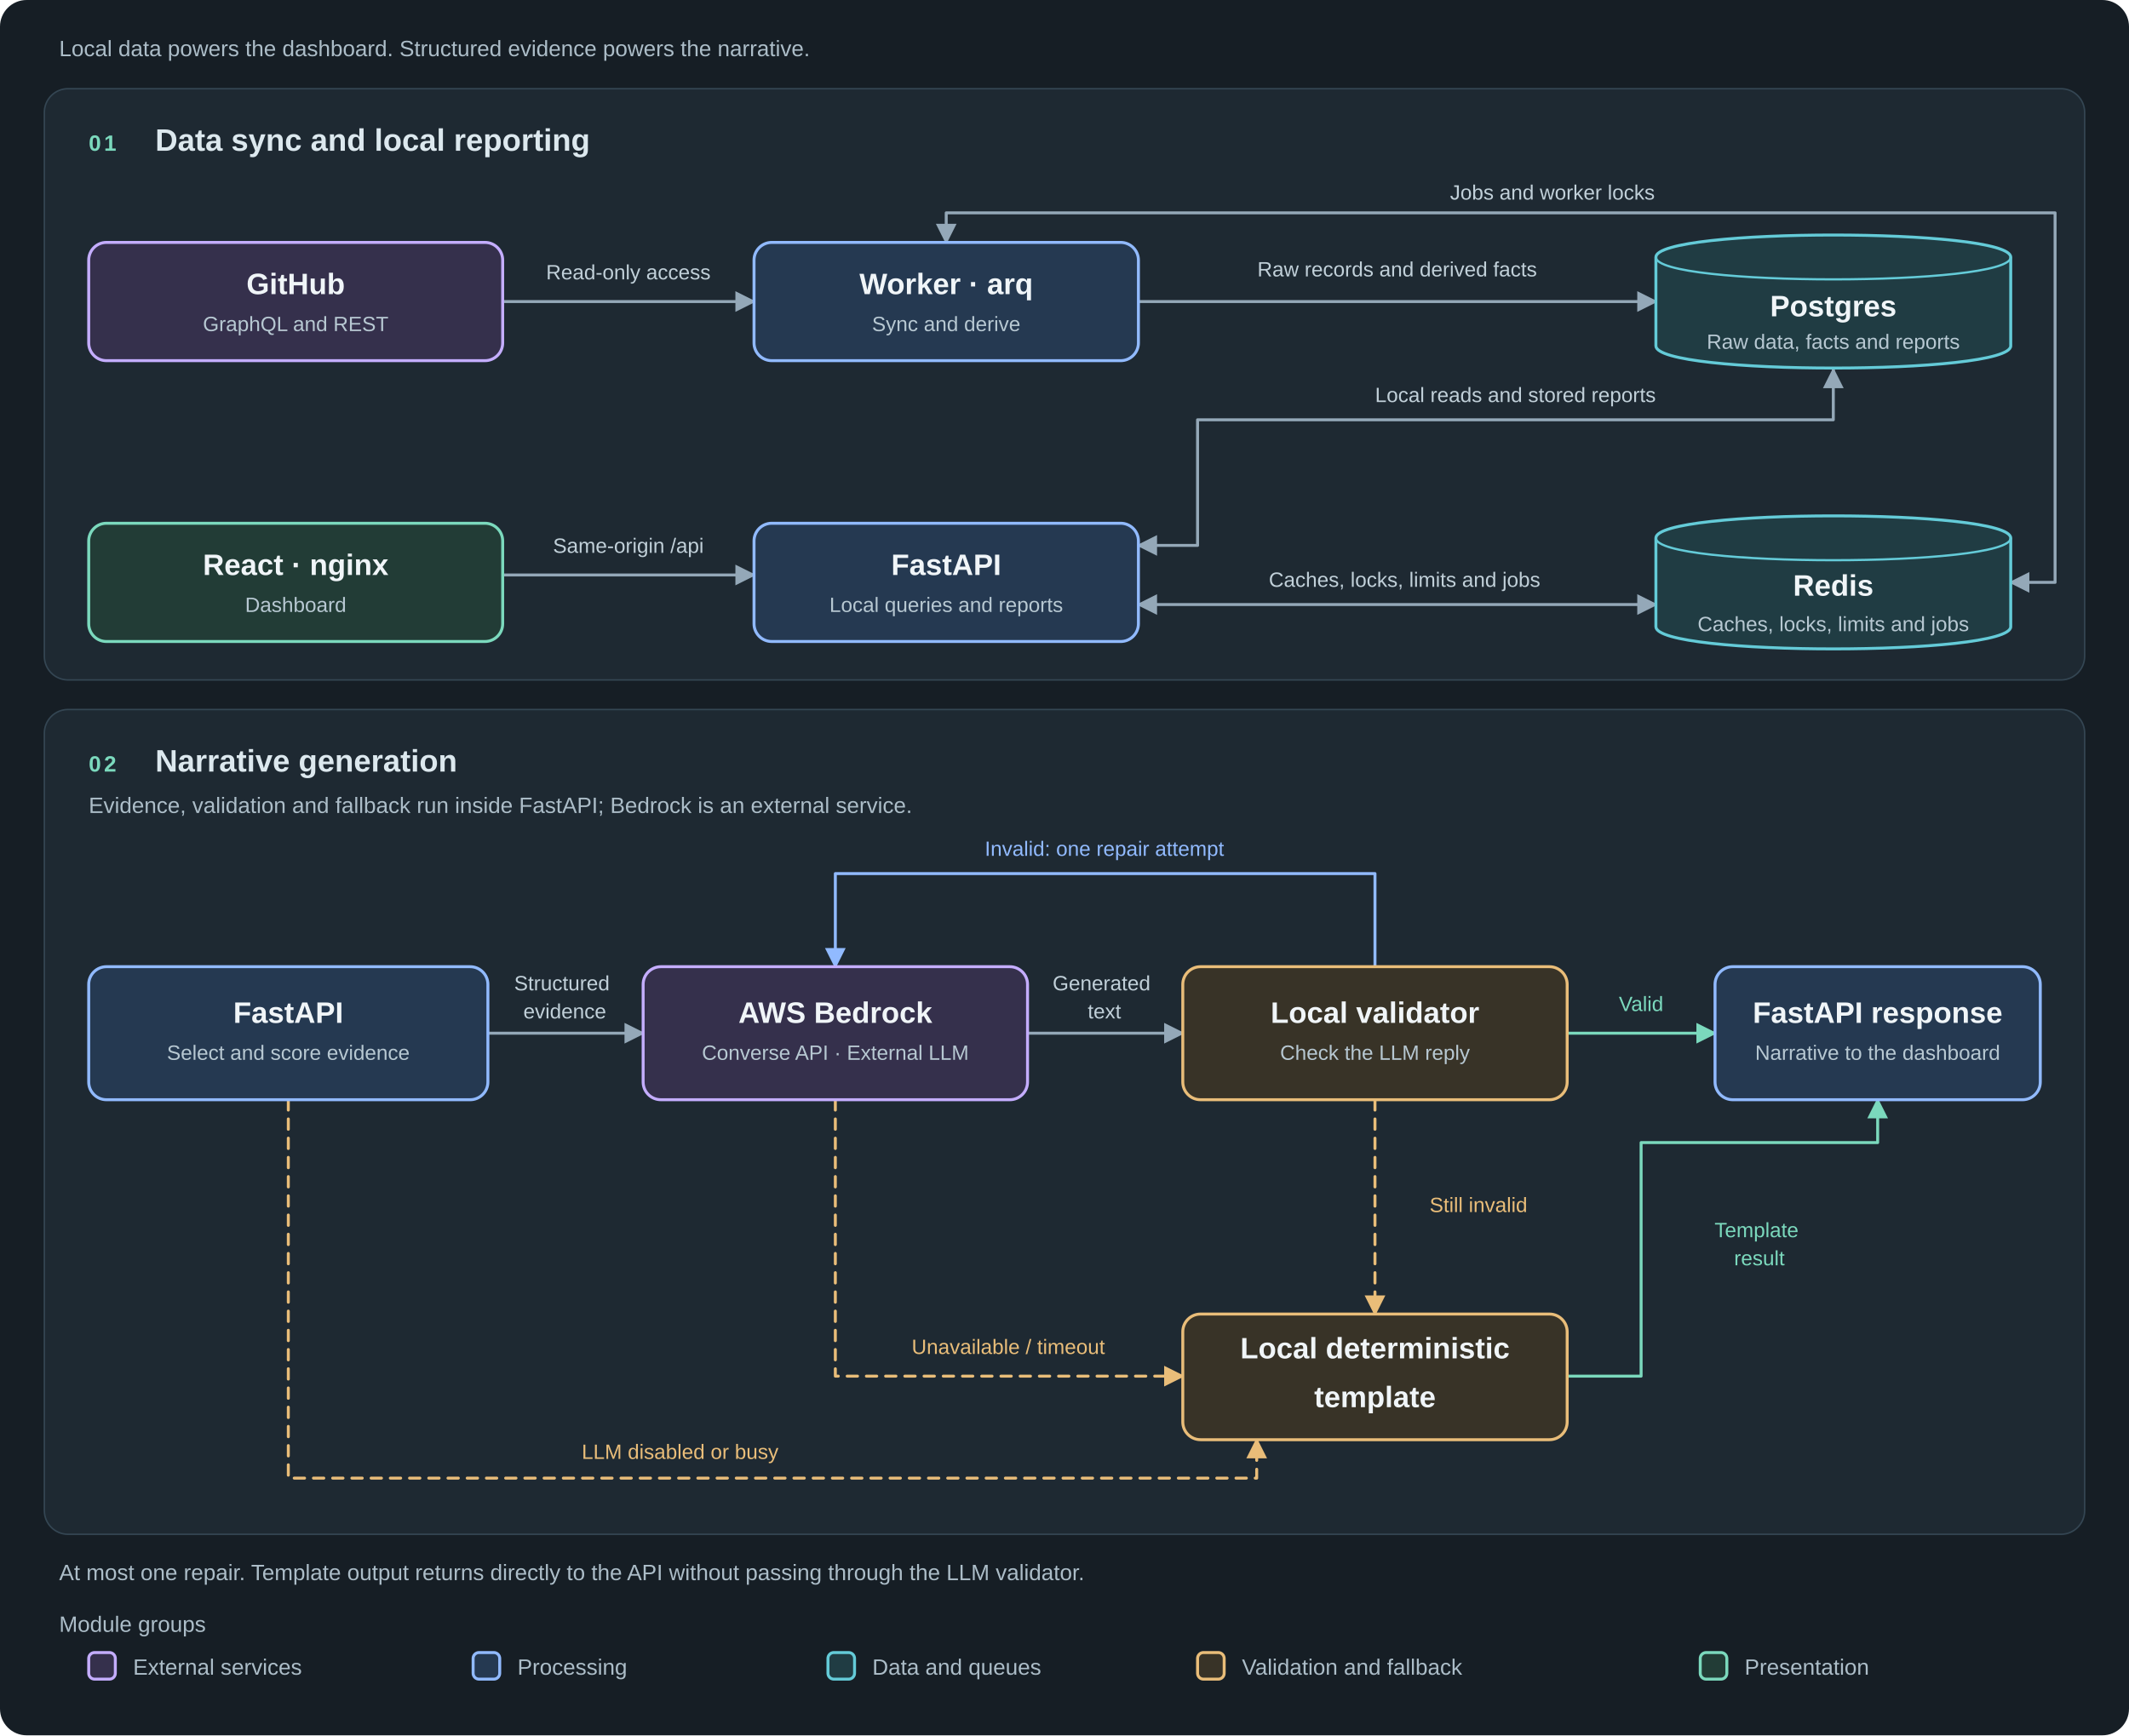
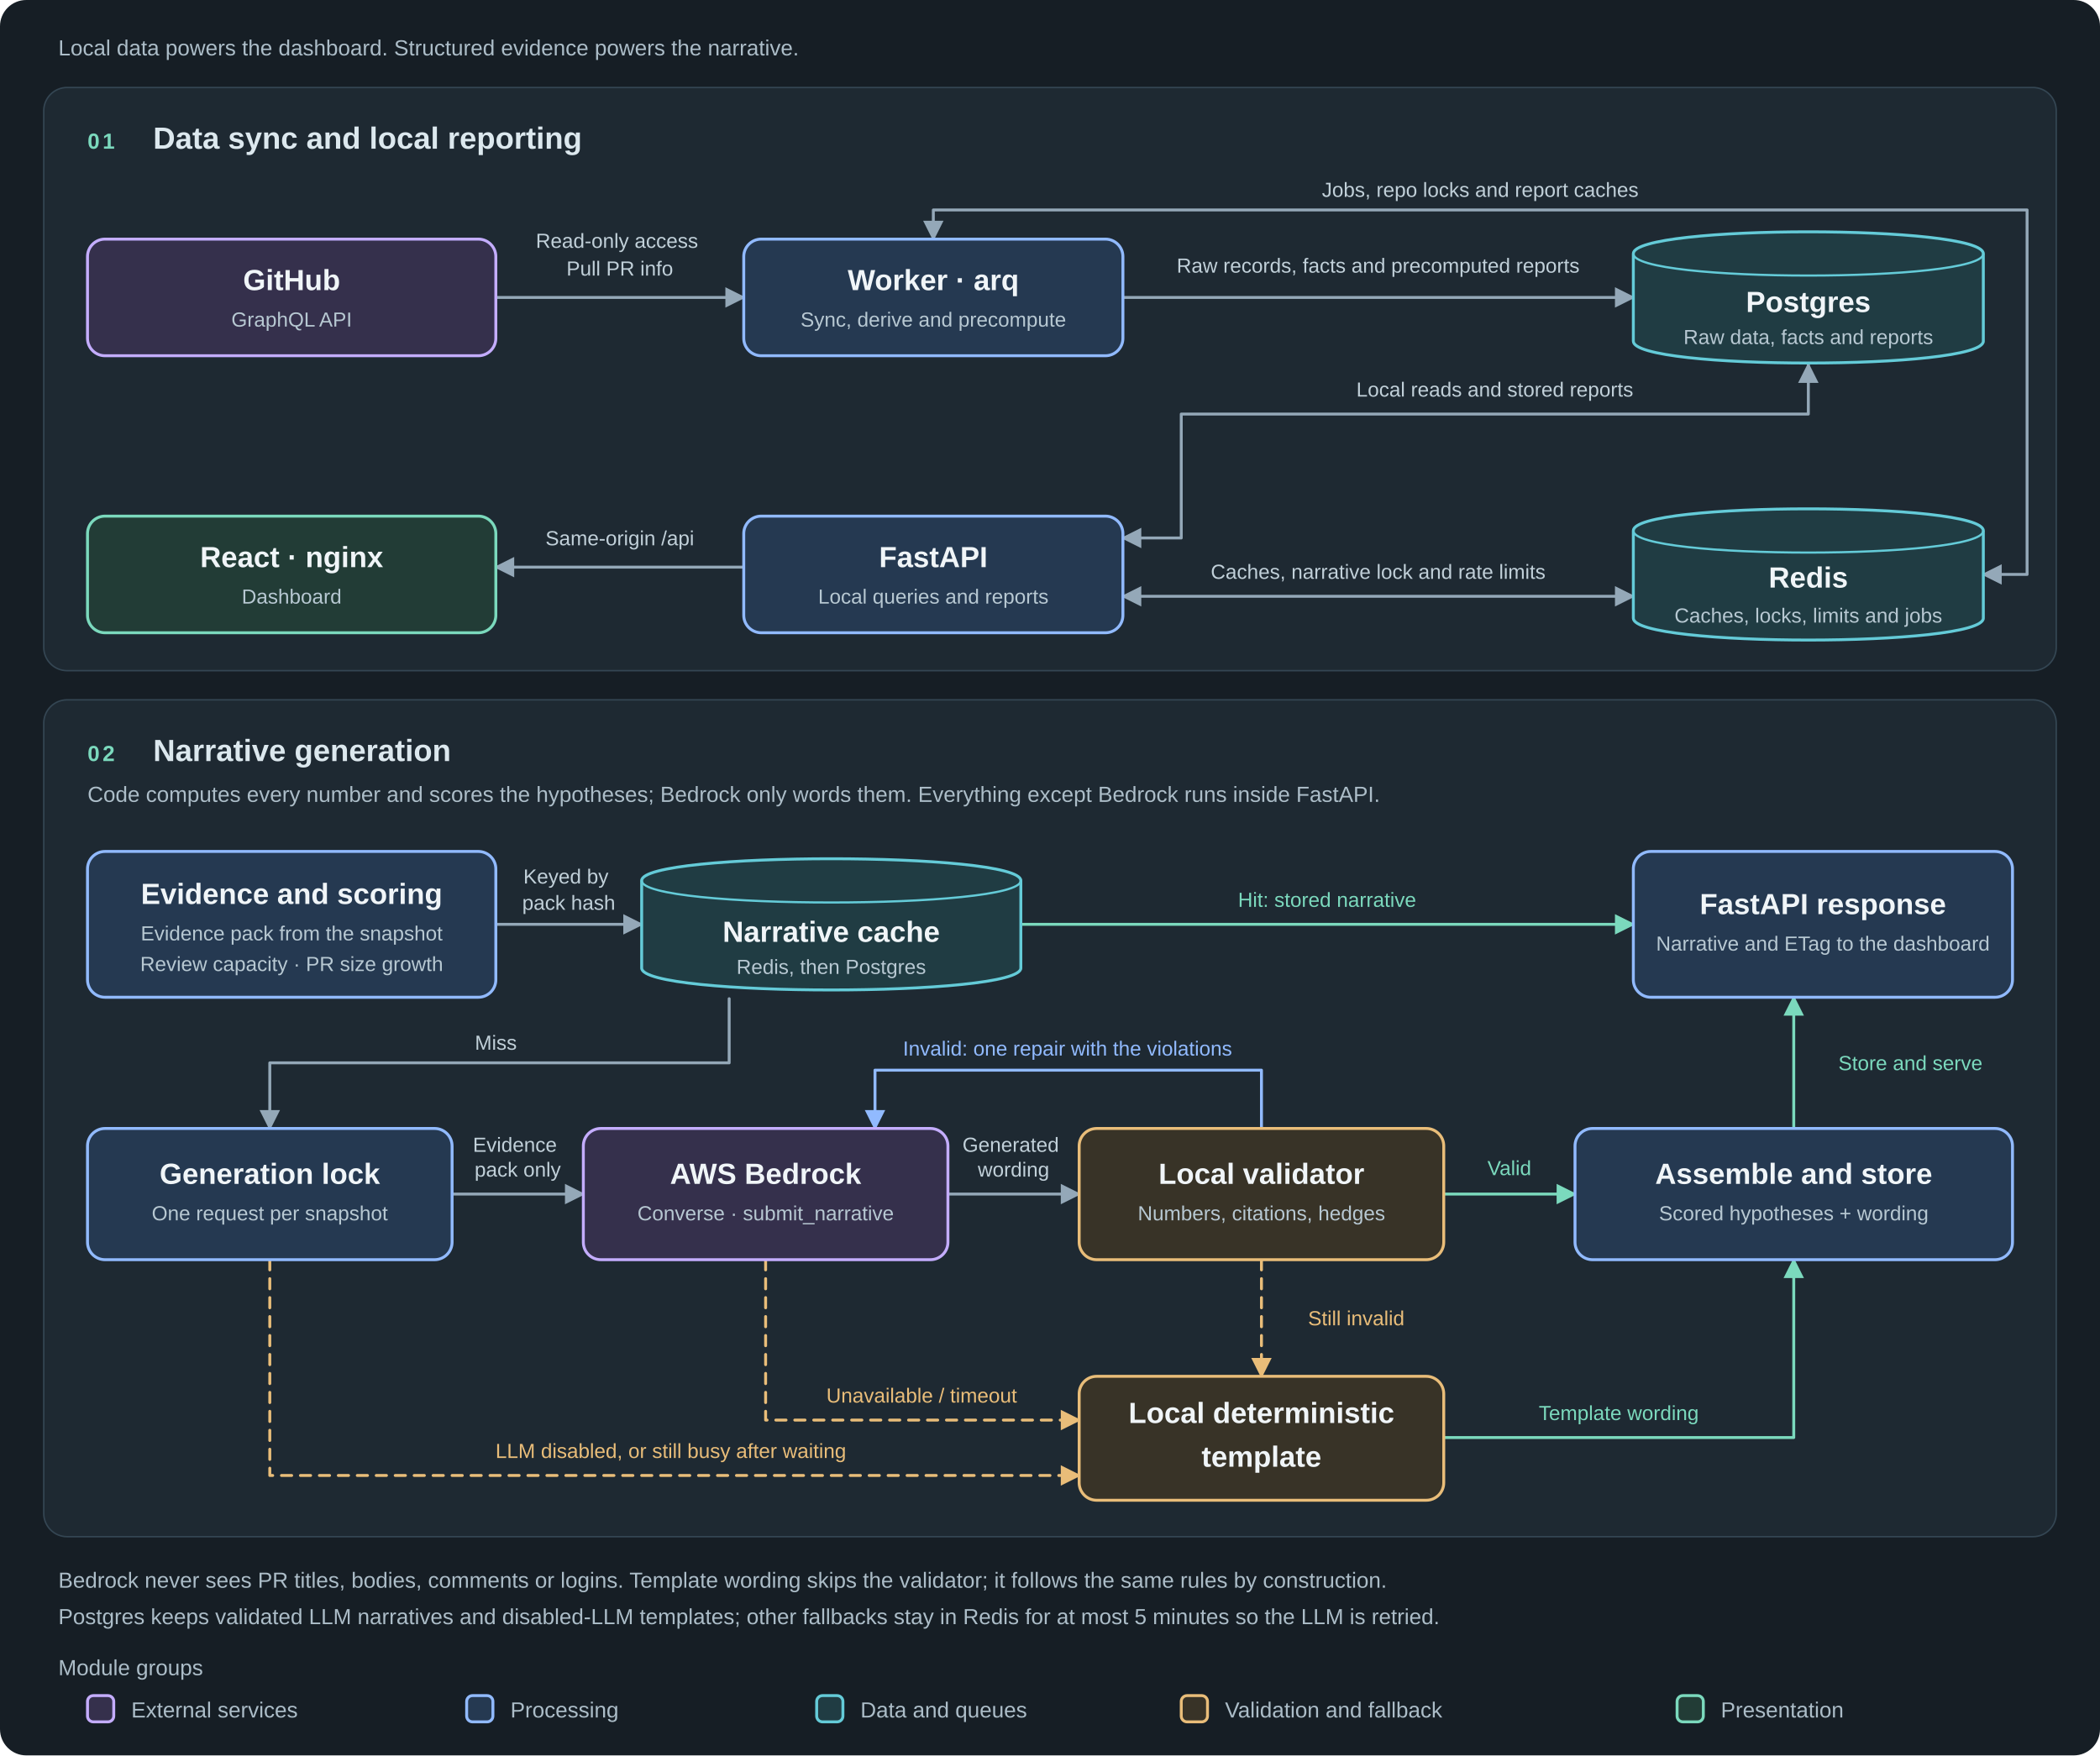
- <svg xmlns="http://www.w3.org/2000/svg" width="1440" height="1174" viewBox="0 46 1440 1174" role="img" aria-labelledby="title description">
+ <svg xmlns="http://www.w3.org/2000/svg" width="1440" height="1204" viewBox="0 46 1440 1204" role="img" aria-labelledby="title description">
  <defs>
    <marker id="arrow" viewBox="0 0 10 10" refX="9" refY="5" markerWidth="7" markerHeight="7" orient="auto-start-reverse">
      <path d="M 0 0 L 10 5 L 0 10 Z" fill="#94a8b8" />
    </marker>
    <marker id="success-arrow" viewBox="0 0 10 10" refX="9" refY="5" markerWidth="7" markerHeight="7" orient="auto-start-reverse">
      <path d="M 0 0 L 10 5 L 0 10 Z" fill="#7bd9bd" />
    </marker>
    <marker id="repair-arrow" viewBox="0 0 10 10" refX="9" refY="5" markerWidth="7" markerHeight="7" orient="auto-start-reverse">
      <path d="M 0 0 L 10 5 L 0 10 Z" fill="#91baff" />
    </marker>
    <marker id="fallback-arrow" viewBox="0 0 10 10" refX="9" refY="5" markerWidth="7" markerHeight="7" orient="auto-start-reverse">
      <path d="M 0 0 L 10 5 L 0 10 Z" fill="#e9bd79" />
    </marker>
    <style>
      text { font-family: "Segoe UI", Arial, sans-serif; }
      .section { fill: #dce8ee; font-size: 21px; font-weight: 600; }
      .number { fill: #7bd9bd; font-size: 15px; font-weight: 700; letter-spacing: 2px; }
      .muted { fill: #acbdc8; font-size: 15px; }
      .node { fill: #26333e; stroke: #587080; stroke-width: 1.5; }
      .external { fill: #35304c; stroke: #c4adff; stroke-width: 2; }
      .processing { fill: #253951; stroke: #91baff; stroke-width: 2; }
      .storage { fill: #203c43; stroke: #64cbd8; stroke-width: 2; }
      .storage-rim { fill: none; stroke: #64cbd8; stroke-width: 1.5; }
      .presentation { fill: #223c36; stroke: #7bd9bd; stroke-width: 2; }
      .validation-fallback { fill: #383327; stroke: #e9bd79; stroke-width: 2; }
      .node-title { fill: #f0f5f8; font-size: 20px; font-weight: 600; text-anchor: middle; }
      .node-detail { fill: #b7c8d2; font-size: 14px; text-anchor: middle; }
      .edge { fill: none; stroke: #94a8b8; stroke-width: 2; stroke-linejoin: round; stroke-linecap: round; marker-end: url(#arrow); }
      .both { marker-start: url(#arrow); }
      .success { stroke: #7bd9bd; marker-end: url(#success-arrow); }
      .repair { stroke: #91baff; marker-end: url(#repair-arrow); }
      .fallback { stroke: #e9bd79; stroke-dasharray: 7 6; marker-end: url(#fallback-arrow); }
      .label { fill: #c1d0d9; font-size: 14px; text-anchor: middle; }
      .success-label { fill: #7bd9bd; }
      .repair-label { fill: #91baff; }
      .fallback-label { fill: #e9bd79; }
    </style>
  </defs>
-   <rect y="46" width="1440" height="1174" rx="18" fill="#161e25" />
+   <rect y="46" width="1440" height="1204" rx="18" fill="#161e25" />
  <text class="muted" x="40" y="84">Local data powers the dashboard. Structured evidence powers the narrative.</text>
  <rect x="30" y="106" width="1380" height="400" rx="16" fill="#1e2932" stroke="#344653" />
  <text class="number" x="60" y="148">01</text>
  <text class="section" x="105" y="148">Data sync and local reporting</text>
  <g id="github-worker">
    <path class="edge" d="M 340 250 H 510" />
-     <text class="label" x="425" y="235">Read-only access</text>
+     <text class="label" x="425" y="216">
+       <tspan x="425">Read-only access</tspan>
+       <tspan x="425" dy="19">Pull PR info</tspan>
+     </text>
  </g>
  <g id="worker-postgres">
    <path class="edge" d="M 770 250 H 1120" />
-     <text class="label" x="945" y="233">Raw records and derived facts</text>
+     <text class="label" x="945" y="233">Raw records, facts and precomputed reports</text>
  </g>
  <g id="worker-redis">
    <path class="edge both" d="M 640 210 V 190 H 1390 V 440 H 1360" />
-     <text class="label" x="1050" y="181">Jobs and worker locks</text>
-   </g>
-   <g id="web-api">
-     <path class="edge" d="M 340 435 H 510" />
+     <text class="label" x="1015" y="181">Jobs, repo locks and report caches</text>
+   </g>
+   <g id="api-web">
+     <path class="edge" d="M 510 435 H 340" />
    <text class="label" x="425" y="420">Same-origin /api</text>
  </g>
  <g id="api-postgres">
    <path class="edge both" d="M 770 415 H 810 V 330 H 1240 V 296" />
    <text class="label" x="1025" y="318">Local reads and stored reports</text>
  </g>
  <g id="api-redis">
    <path class="edge both" d="M 770 455 H 1120" />
-     <text class="label" x="950" y="443">Caches, locks, limits and jobs</text>
+     <text class="label" x="945" y="443">Caches, narrative lock and rate limits</text>
  </g>
  <g id="github">
    <rect class="node external" x="60" y="210" width="280" height="80" rx="12" />
    <text class="node-title" x="200" y="245">GitHub</text>
-     <text class="node-detail" x="200" y="270">GraphQL and REST</text>
+     <text class="node-detail" x="200" y="270">GraphQL API</text>
  </g>
  <g id="worker">
    <rect class="node processing" x="510" y="210" width="260" height="80" rx="12" />
    <text class="node-title" x="640" y="245">Worker · arq</text>
-     <text class="node-detail" x="640" y="270">Sync and derive</text>
+     <text class="node-detail" x="640" y="270">Sync, derive and precompute</text>
  </g>
  <g id="postgres">
    <path class="node storage" d="M 1120 220 C 1120 200 1360 200 1360 220 V 280 C 1360 300 1120 300 1120 280 Z" />
    <path class="storage-rim" d="M 1120 220 C 1120 240 1360 240 1360 220" />
    <text class="node-title" x="1240" y="260">Postgres</text>
    <text class="node-detail" x="1240" y="282">Raw data, facts and reports</text>
  </g>
  <g id="web">
    <rect class="node presentation" x="60" y="400" width="280" height="80" rx="12" />
    <text class="node-title" x="200" y="435">React · nginx</text>
    <text class="node-detail" x="200" y="460">Dashboard</text>
  </g>
  <g id="api">
    <rect class="node processing" x="510" y="400" width="260" height="80" rx="12" />
    <text class="node-title" x="640" y="435">FastAPI</text>
    <text class="node-detail" x="640" y="460">Local queries and reports</text>
  </g>
  <g id="redis">
    <path class="node storage" d="M 1120 410 C 1120 390 1360 390 1360 410 V 470 C 1360 490 1120 490 1120 470 Z" />
    <path class="storage-rim" d="M 1120 410 C 1120 430 1360 430 1360 410" />
    <text class="node-title" x="1240" y="449">Redis</text>
    <text class="node-detail" x="1240" y="473">Caches, locks, limits and jobs</text>
  </g>
-   <rect x="30" y="526" width="1380" height="558" rx="16" fill="#1e2932" stroke="#344653" />
+   <rect x="30" y="526" width="1380" height="574" rx="16" fill="#1e2932" stroke="#344653" />
  <text class="number" x="60" y="568">02</text>
  <text class="section" x="105" y="568">Narrative generation</text>
-   <text class="muted" x="60" y="596">Evidence, validation and fallback run inside FastAPI; Bedrock is an external service.</text>
-   <g id="evidence-bedrock">
-     <path class="edge" d="M 330 745 H 435" />
-     <text class="label" x="382" y="716">
-       <tspan x="382">Structured</tspan>
-       <tspan x="382" dy="19">evidence</tspan>
+   <text class="muted" x="60" y="596">Code computes every number and scores the hypotheses; Bedrock only words them. Everything except Bedrock runs inside FastAPI.</text>
+   <g id="evidence-cache">
+     <path class="edge" d="M 340 680 H 440" />
+     <text class="label" x="390" y="652">
+       <tspan x="390">Keyed by</tspan>
+       <tspan x="390" dy="18">pack hash</tspan>
+     </text>
+   </g>
+   <g id="cache-response">
+     <path class="edge success" d="M 700 680 H 1120" />
+     <text class="label success-label" x="910" y="668">Hit: stored narrative</text>
+   </g>
+   <g id="cache-lock">
+     <path class="edge" d="M 500 731 V 775 H 185 V 820" />
+     <text class="label" x="340" y="766">Miss</text>
+   </g>
+   <g id="lock-bedrock">
+     <path class="edge" d="M 310 865 H 400" />
+     <text class="label" x="355" y="836">
+       <tspan x="355">Evidence</tspan>
+       <tspan x="355" dy="17">pack only</tspan>
    </text>
  </g>
  <g id="bedrock-validator">
-     <path class="edge" d="M 695 745 H 800" />
-     <text class="label" x="747" y="716">
-       <tspan x="747">Generated</tspan>
-       <tspan x="747" dy="19">text</tspan>
-     </text>
-   </g>
-   <g id="validator-response">
-     <path class="edge success" d="M 1060 745 H 1160" />
-     <text class="label success-label" x="1110" y="730">Valid</text>
+     <path class="edge" d="M 650 865 H 740" />
+     <text class="label" x="695" y="836">
+       <tspan x="695">Generated</tspan>
+       <tspan x="695" dy="17">wording</tspan>
+     </text>
  </g>
  <g id="validator-repair">
-     <path class="edge repair" d="M 930 700 V 637 H 565 V 700" />
-     <text class="label repair-label" x="747" y="625">Invalid: one repair attempt</text>
+     <path class="edge repair" d="M 865 820 V 780 H 600 V 820" />
+     <text class="label repair-label" x="732" y="770">Invalid: one repair with the violations</text>
+   </g>
+   <g id="validator-assemble">
+     <path class="edge success" d="M 990 865 H 1080" />
+     <text class="label success-label" x="1035" y="852">Valid</text>
+   </g>
+   <g id="assemble-response">
+     <path class="edge success" d="M 1230 820 V 730" />
+     <text class="label success-label" x="1310" y="780">Store and serve</text>
  </g>
  <g id="validator-template">
-     <path class="edge fallback" d="M 930 790 V 935" />
-     <text class="label fallback-label" x="1000" y="866">Still invalid</text>
+     <path class="edge fallback" d="M 865 910 V 990" />
+     <text class="label fallback-label" x="930" y="955">Still invalid</text>
  </g>
  <g id="bedrock-template">
-     <path class="edge fallback" d="M 565 790 V 977 H 800" />
-     <text class="label fallback-label" x="682" y="962">Unavailable / timeout</text>
-   </g>
-   <g id="evidence-template">
-     <path class="edge fallback" d="M 195 790 V 1046 H 850 V 1020" />
-     <text class="label fallback-label" x="460" y="1033">LLM disabled or busy</text>
-   </g>
-   <g id="template-response">
-     <path class="edge success" d="M 1060 977 H 1110 V 819 H 1270 V 790" />
-     <text class="label success-label" x="1190" y="883">
-       <tspan x="1190">Template</tspan>
-       <tspan x="1190" dy="19">result</tspan>
-     </text>
+     <path class="edge fallback" d="M 525 910 V 1020 H 740" />
+     <text class="label fallback-label" x="632" y="1008">Unavailable / timeout</text>
+   </g>
+   <g id="lock-template">
+     <path class="edge fallback" d="M 185 910 V 1058 H 740" />
+     <text class="label fallback-label" x="460" y="1046">LLM disabled, or still busy after waiting</text>
+   </g>
+   <g id="template-assemble">
+     <path class="edge success" d="M 990 1032 H 1230 V 910" />
+     <text class="label success-label" x="1110" y="1020">Template wording</text>
  </g>
  <g id="evidence">
-     <rect class="node processing" x="60" y="700" width="270" height="90" rx="12" />
-     <text class="node-title" x="195" y="738">FastAPI</text>
-     <text class="node-detail" x="195" y="763">Select and score evidence</text>
+     <rect class="node processing" x="60" y="630" width="280" height="100" rx="12" />
+     <text class="node-title" x="200" y="666">Evidence and scoring</text>
+     <text class="node-detail" x="200" y="691">Evidence pack from the snapshot</text>
+     <text class="node-detail" x="200" y="712">Review capacity · PR size growth</text>
+   </g>
+   <g id="cache">
+     <path class="node storage" d="M 440 650 C 440 630 700 630 700 650 V 710 C 700 730 440 730 440 710 Z" />
+     <path class="storage-rim" d="M 440 650 C 440 670 700 670 700 650" />
+     <text class="node-title" x="570" y="692">Narrative cache</text>
+     <text class="node-detail" x="570" y="714">Redis, then Postgres</text>
+   </g>
+   <g id="response">
+     <rect class="node processing" x="1120" y="630" width="260" height="100" rx="12" />
+     <text class="node-title" x="1250" y="673">FastAPI response</text>
+     <text class="node-detail" x="1250" y="698">Narrative and ETag to the dashboard</text>
+   </g>
+   <g id="lock">
+     <rect class="node processing" x="60" y="820" width="250" height="90" rx="12" />
+     <text class="node-title" x="185" y="858">Generation lock</text>
+     <text class="node-detail" x="185" y="883">One request per snapshot</text>
  </g>
  <g id="bedrock">
-     <rect class="node external" x="435" y="700" width="260" height="90" rx="12" />
-     <text class="node-title" x="565" y="738">AWS Bedrock</text>
-     <text class="node-detail" x="565" y="763">Converse API · External LLM</text>
+     <rect class="node external" x="400" y="820" width="250" height="90" rx="12" />
+     <text class="node-title" x="525" y="858">AWS Bedrock</text>
+     <text class="node-detail" x="525" y="883">Converse · submit_narrative</text>
  </g>
  <g id="validator">
-     <rect class="node validation-fallback" x="800" y="700" width="260" height="90" rx="12" />
-     <text class="node-title" x="930" y="738">Local validator</text>
-     <text class="node-detail" x="930" y="763">Check the LLM reply</text>
-   </g>
-   <g id="response">
-     <rect class="node processing" x="1160" y="700" width="220" height="90" rx="12" />
-     <text class="node-title" x="1270" y="738">FastAPI response</text>
-     <text class="node-detail" x="1270" y="763">Narrative to the dashboard</text>
+     <rect class="node validation-fallback" x="740" y="820" width="250" height="90" rx="12" />
+     <text class="node-title" x="865" y="858">Local validator</text>
+     <text class="node-detail" x="865" y="883">Numbers, citations, hedges</text>
+   </g>
+   <g id="assemble">
+     <rect class="node processing" x="1080" y="820" width="300" height="90" rx="12" />
+     <text class="node-title" x="1230" y="858">Assemble and store</text>
+     <text class="node-detail" x="1230" y="883">Scored hypotheses + wording</text>
  </g>
  <g id="template">
-     <rect class="node validation-fallback" x="800" y="935" width="260" height="85" rx="12" />
-     <text class="node-title" x="930" y="965">Local deterministic</text>
-     <text class="node-title" x="930" y="998">template</text>
-   </g>
-   <text class="muted" x="40" y="1115">At most one repair. Template output returns directly to the API without passing through the LLM validator.</text>
+     <rect class="node validation-fallback" x="740" y="990" width="250" height="85" rx="12" />
+     <text class="node-title" x="865" y="1022">Local deterministic</text>
+     <text class="node-title" x="865" y="1052">template</text>
+   </g>
+   <text class="muted" x="40" y="1135">Bedrock never sees PR titles, bodies, comments or logins. Template wording skips the validator; it follows the same rules by construction.</text>
+   <text class="muted" x="40" y="1160">Postgres keeps validated LLM narratives and disabled-LLM templates; other fallbacks stay in Redis for at most 5 minutes so the LLM is retried.</text>
  <g id="module-legend" aria-label="Module colors grouped by responsibility">
-     <text class="muted" x="40" y="1150">Module groups</text>
-     <rect class="external" x="60" y="1164" width="18" height="18" rx="4" />
-     <text class="muted" x="90" y="1179">External services</text>
-     <rect class="processing" x="320" y="1164" width="18" height="18" rx="4" />
-     <text class="muted" x="350" y="1179">Processing</text>
-     <rect class="storage" x="560" y="1164" width="18" height="18" rx="4" />
-     <text class="muted" x="590" y="1179">Data and queues</text>
-     <rect class="validation-fallback" x="810" y="1164" width="18" height="18" rx="4" />
-     <text class="muted" x="840" y="1179">Validation and fallback</text>
-     <rect class="presentation" x="1150" y="1164" width="18" height="18" rx="4" />
-     <text class="muted" x="1180" y="1179">Presentation</text>
+     <text class="muted" x="40" y="1195">Module groups</text>
+     <rect class="external" x="60" y="1209" width="18" height="18" rx="4" />
+     <text class="muted" x="90" y="1224">External services</text>
+     <rect class="processing" x="320" y="1209" width="18" height="18" rx="4" />
+     <text class="muted" x="350" y="1224">Processing</text>
+     <rect class="storage" x="560" y="1209" width="18" height="18" rx="4" />
+     <text class="muted" x="590" y="1224">Data and queues</text>
+     <rect class="validation-fallback" x="810" y="1209" width="18" height="18" rx="4" />
+     <text class="muted" x="840" y="1224">Validation and fallback</text>
+     <rect class="presentation" x="1150" y="1209" width="18" height="18" rx="4" />
+     <text class="muted" x="1180" y="1224">Presentation</text>
  </g>
</svg>
